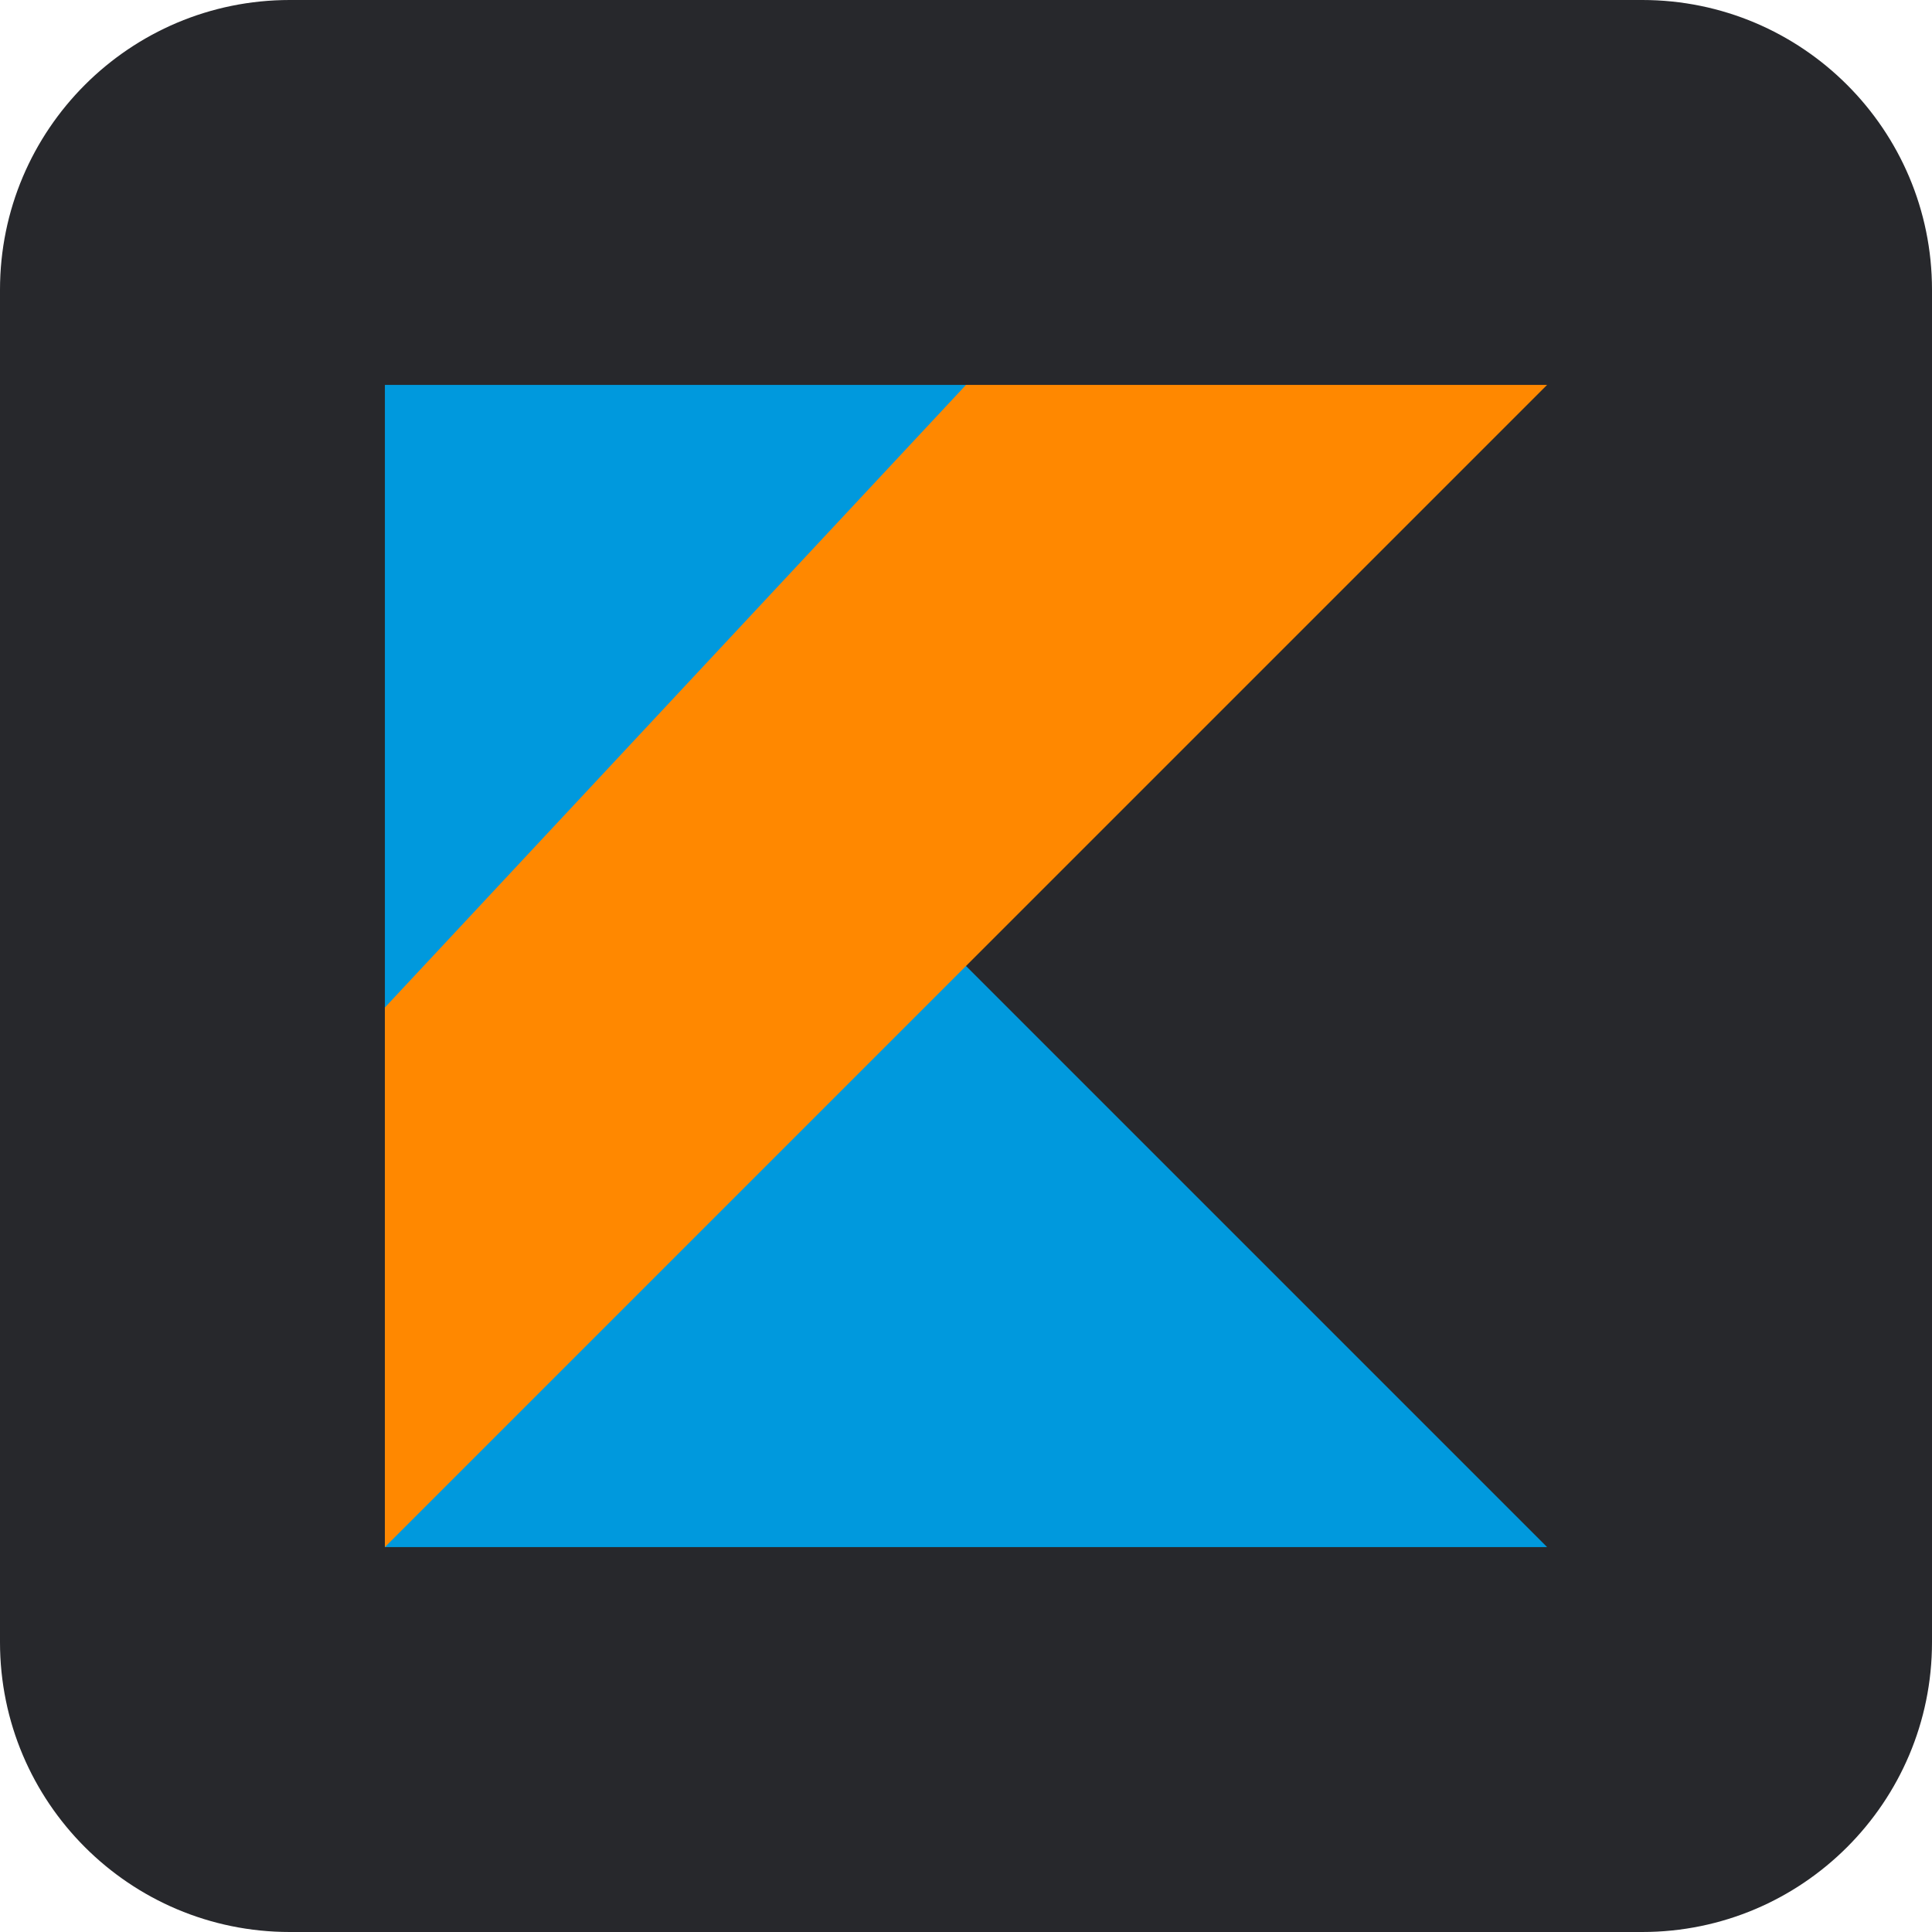
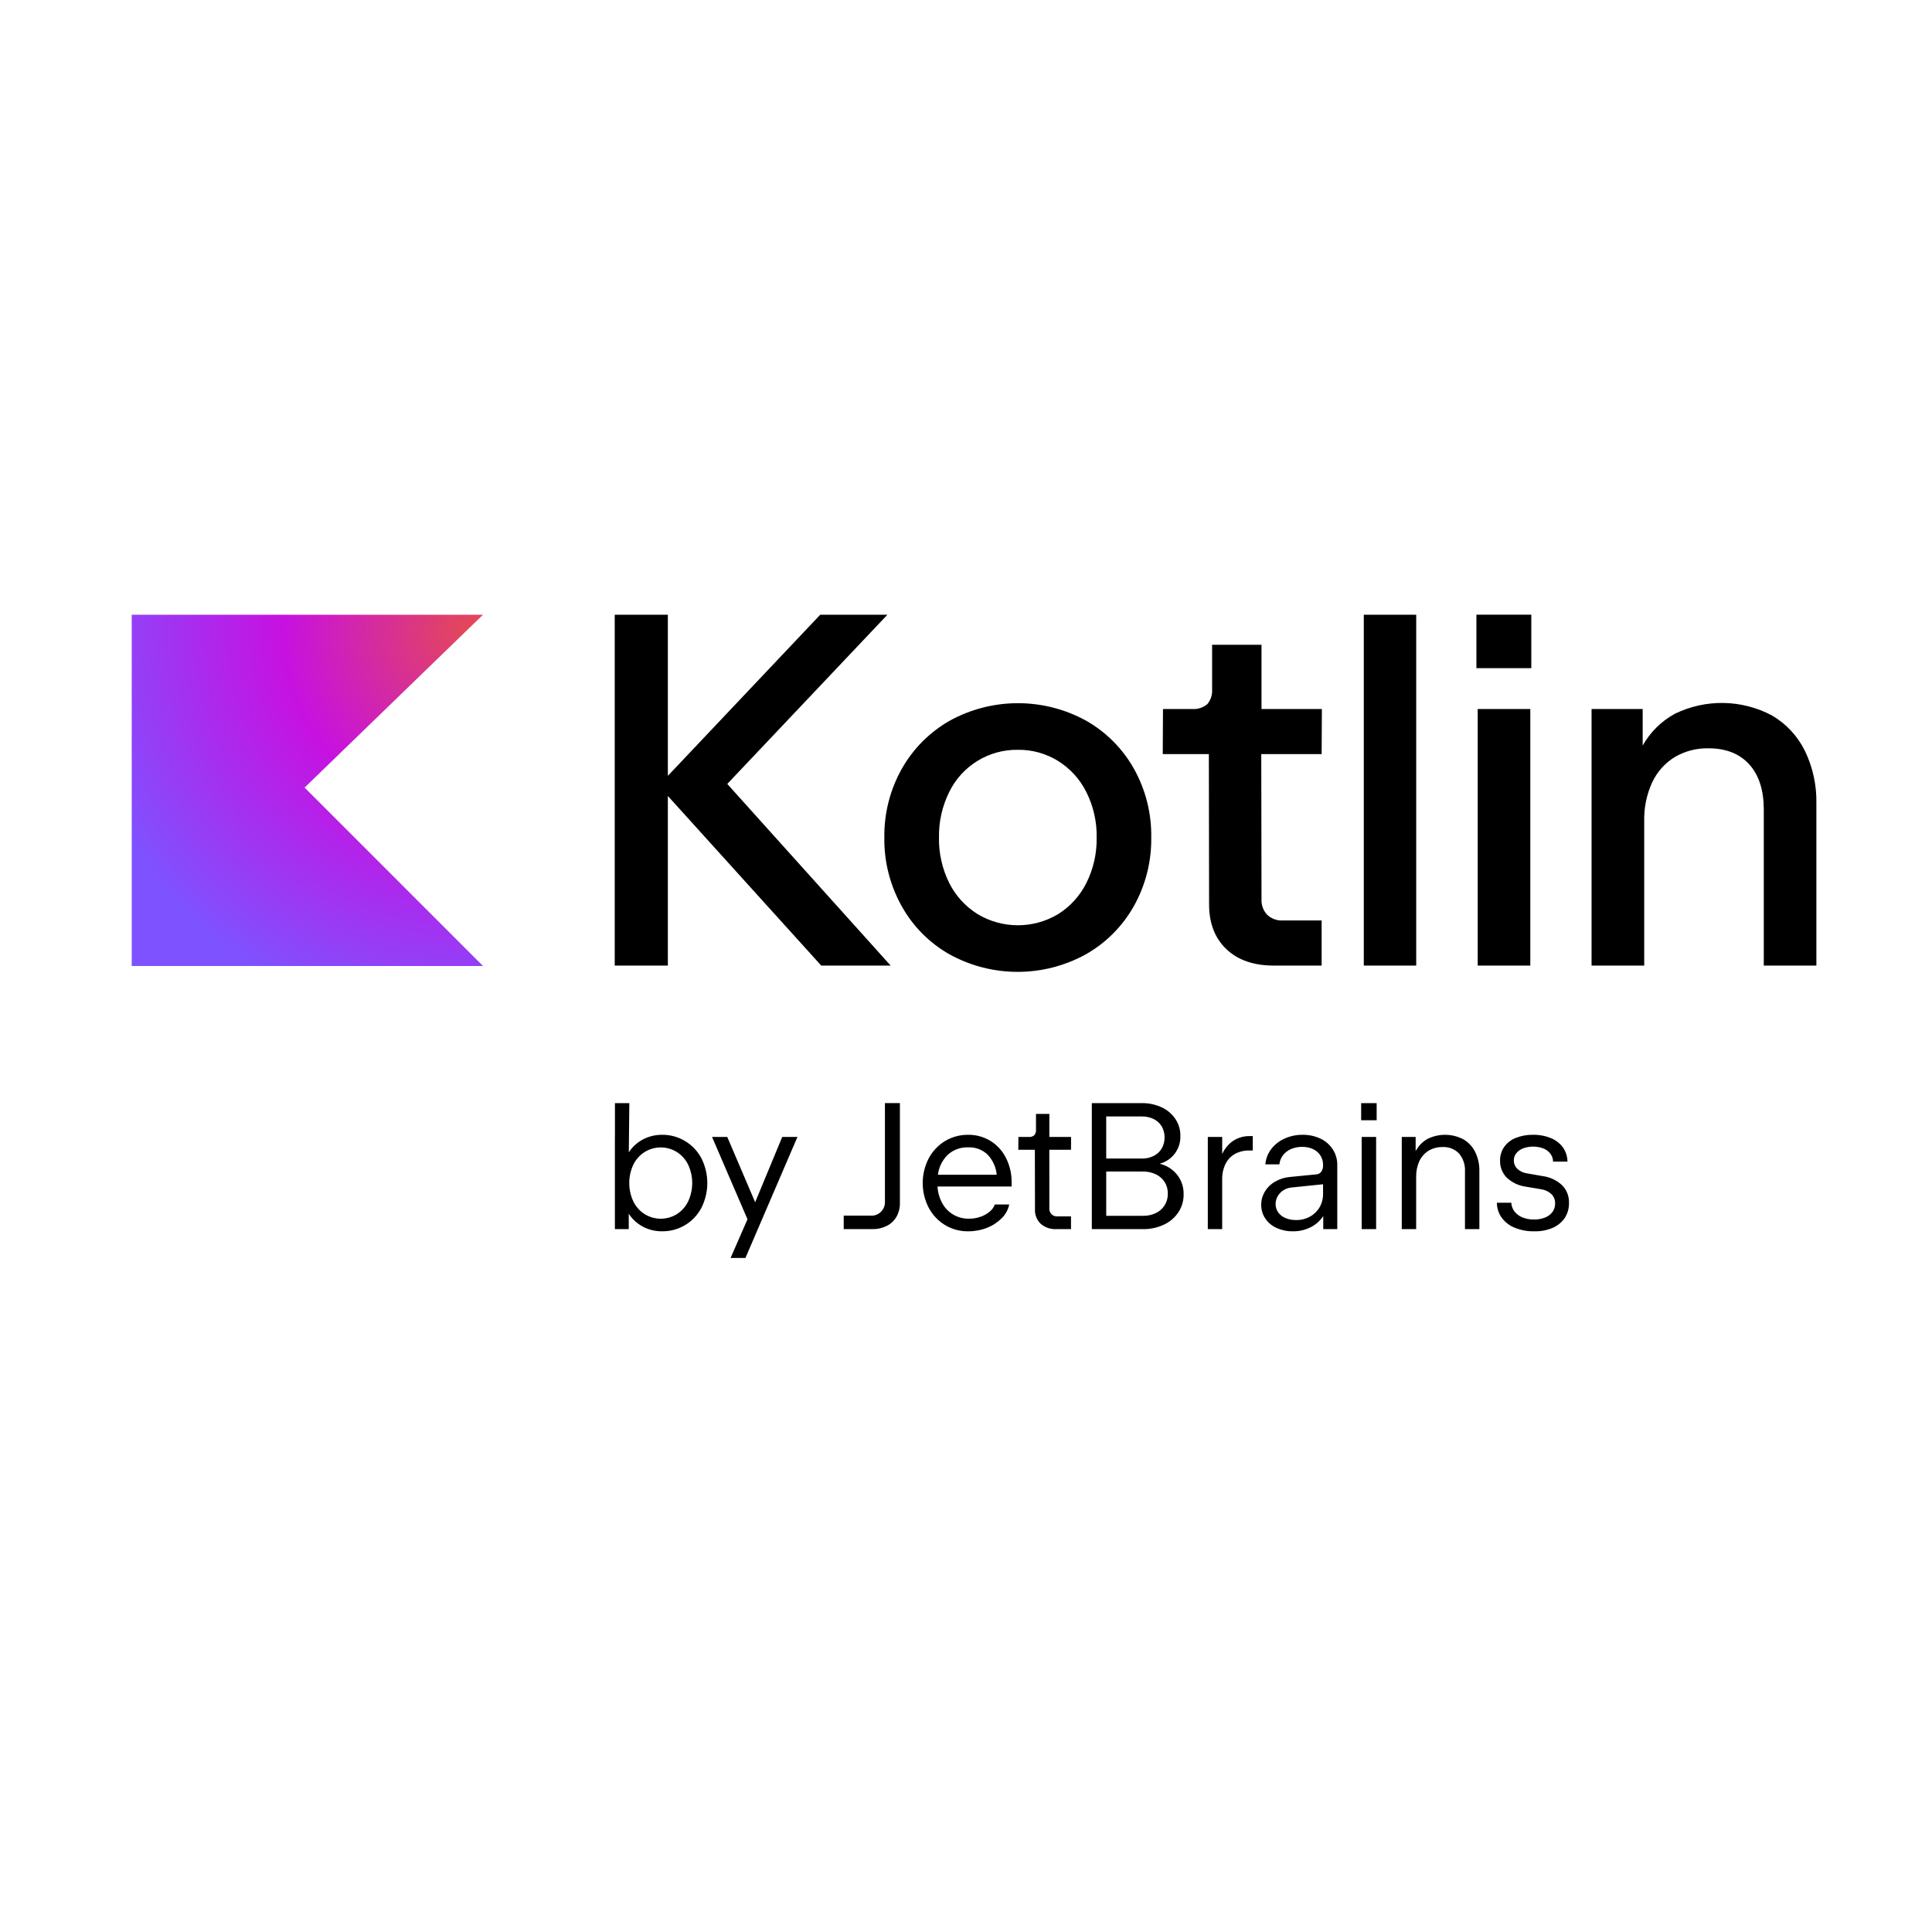
- <svg xmlns="http://www.w3.org/2000/svg" aria-label="Kotlin" role="img" viewBox="0 0 512 512">
-   <rect width="512" height="512" rx="15%" fill="#27282c" />
-   <path fill="#09d" d="M410 410H102V102h154v154" />
-   <path fill="#f80" d="M410 102H256L102 267v143" />
+ <svg xmlns="http://www.w3.org/2000/svg" viewBox="0 0 128 128">
+   <defs>
+     <radialGradient id="a" cx="0" cy="0" r="1" fx="0" fy="0" gradientTransform="translate(31.27 41.62) scale(26.70313)" gradientUnits="userSpaceOnUse">
+       <stop offset=".003" stop-color="#e44857" />
+       <stop offset=".469" stop-color="#c711e1" />
+       <stop offset="1" stop-color="#7f52ff" />
+     </radialGradient>
+   </defs>
+   <path fill="url(#a)" d="M32 64H8.727V40.727H32L20.18 52.18Zm0 0" />
+   <path d="M58.793 40.727h-4.45L44.247 51.402V40.727h-3.52v23.246h3.52V52.734L54.41 63.973h4.598L48.184 51.938Zm13.156 7.015a9.38 9.38 0 0 0-9.015 0 8.425 8.425 0 0 0-3.18 3.18 9.035 9.035 0 0 0-1.164 4.566 9.039 9.039 0 0 0 1.156 4.559 8.316 8.316 0 0 0 3.172 3.187 9.364 9.364 0 0 0 9.008 0 8.41 8.41 0 0 0 3.187-3.187 9.033 9.033 0 0 0 1.16-4.559 9.024 9.024 0 0 0-1.152-4.566 8.377 8.377 0 0 0-3.172-3.18Zm.024 10.762a5.154 5.154 0 0 1-1.868 2.059 5.19 5.19 0 0 1-5.335 0 5.157 5.157 0 0 1-1.88-2.06 6.508 6.508 0 0 1-.68-3.015 6.524 6.524 0 0 1 .68-3.02 4.984 4.984 0 0 1 4.551-2.792 4.937 4.937 0 0 1 2.664.742c.801.5 1.446 1.21 1.868 2.059.468.933.703 1.968.683 3.011a6.463 6.463 0 0 1-.683 3.016Zm11.605-15.785h-3.273v2.922c.03.363-.082.726-.313 1.007a1.407 1.407 0 0 1-1.031.325h-1.91l-.016 2.988h3.055l.015 9.945c0 1.262.383 2.254 1.149 2.98.762.727 1.816 1.087 3.152 1.087h3.156v-2.989h-2.574c-.379.02-.75-.113-1.027-.37a1.392 1.392 0 0 1-.383-1.04l-.016-9.613h4l.016-2.988h-4Zm6.777 21.254h3.473V40.727h-3.473Zm7.461-19.707h3.637v-3.54h-3.637Zm.086 19.707h3.485v-17h-3.485Zm21.676-14.23a5.565 5.565 0 0 0-2.176-2.34 7.09 7.09 0 0 0-6.445-.11 5.44 5.44 0 0 0-2.125 2.102v-2.422h-3.387v17h3.489V54.41a5.815 5.815 0 0 1 .523-2.566 3.902 3.902 0 0 1 1.484-1.676 4.212 4.212 0 0 1 2.258-.59c1.153 0 2.047.356 2.692 1.063.64.707.96 1.699.964 2.972v10.36h3.485V53.246a7.666 7.666 0 0 0-.762-3.504ZM45.387 75.597a2.887 2.887 0 0 0-1.52-.414 2.701 2.701 0 0 0-1.265.304c-.38.2-.704.492-.942.856l.035-3.258h-.953v2.242h-.004v6.106h.918v-1.02c.235.363.559.656.942.86.39.206.828.308 1.27.304a2.903 2.903 0 0 0 2.6-1.55 3.649 3.649 0 0 0 0-3.294 2.938 2.938 0 0 0-1.081-1.136Zm.199 4.011c-.168.344-.43.633-.75.836a2.024 2.024 0 0 1-2.117 0 2.049 2.049 0 0 1-.754-.836 2.878 2.878 0 0 1 0-2.457c.168-.34.43-.629.754-.832a2.024 2.024 0 0 1 2.117 0c.32.203.582.493.75.832a2.88 2.88 0 0 1 0 2.457Zm4.445.043-1.847-4.324h-1.008l2.347 5.453-1.12 2.563h.984l3.445-8.016h-1.008Zm8.598-.066a.894.894 0 0 1-.578.902.874.874 0 0 1-.375.051h-1.778v.895h1.895c.336.007.664-.067.96-.215a1.52 1.52 0 0 0 .642-.606c.156-.281.234-.597.226-.918v-6.61h-.992Zm7-3.992a2.776 2.776 0 0 0-1.488-.41 2.936 2.936 0 0 0-1.536.418 2.986 2.986 0 0 0-1.078 1.148 3.56 3.56 0 0 0 0 3.262c.25.472.621.87 1.078 1.148.461.281.993.426 1.536.418.425.004.851-.074 1.246-.23.37-.141.703-.36.984-.641.25-.246.422-.562.492-.906h-.953c-.07.191-.191.355-.351.484a1.96 1.96 0 0 1-.614.336 2.213 2.213 0 0 1-.746.121 1.97 1.97 0 0 1-1.766-1.012c-.19-.347-.3-.73-.32-1.12h4.91v-.227a3.551 3.551 0 0 0-.367-1.653 2.8 2.8 0 0 0-1.027-1.136Zm-3.488 2.238c.058-.508.293-.977.66-1.332a1.9 1.9 0 0 1 1.34-.484c.472-.024.937.148 1.285.476.347.363.562.836.61 1.34Zm7.382-4.031h-.886v1.05a.495.495 0 0 1-.114.364.49.49 0 0 1-.363.113h-.687l-.008.848h1.097l.008 3.937c-.02.364.118.715.38.969.292.25.667.375 1.05.352h.957v-.844h-.894a.498.498 0 0 1-.54-.54l-.003-3.874h1.437l.004-.848h-1.438Zm7.309 3.3a1.842 1.842 0 0 0 1.371-1.84 1.941 1.941 0 0 0-.328-1.12 2.201 2.201 0 0 0-.906-.774 3.014 3.014 0 0 0-1.317-.281h-3.316v8.348h3.387a3.16 3.16 0 0 0 1.39-.297c.39-.18.723-.465.961-.825.23-.351.352-.769.344-1.19a1.998 1.998 0 0 0-.43-1.29 2.076 2.076 0 0 0-1.156-.73Zm-3.543-3.132h2.363c.27-.004.54.054.785.172.22.109.403.277.532.488.125.223.191.473.187.73a1.45 1.45 0 0 1-.187.73 1.29 1.29 0 0 1-.531.493 1.662 1.662 0 0 1-.786.176H73.29Zm3.875 5.879c-.14.226-.34.406-.582.52a1.862 1.862 0 0 1-.86.183H73.29v-2.934h2.434c.297-.004.593.059.859.188.238.113.441.289.582.515.14.227.211.493.207.758.004.274-.066.54-.207.77Zm4.55-4.274a2.127 2.127 0 0 0-.741.887v-1.133h-.953v6.106h.953v-3.29a2.25 2.25 0 0 1 .222-1.035c.137-.277.356-.507.625-.66.297-.156.625-.234.961-.226H83v-.953h-.184a1.965 1.965 0 0 0-1.101.304Zm5.778-.133a2.716 2.716 0 0 0-1.191-.257 2.84 2.84 0 0 0-1.2.254c-.343.152-.648.39-.878.69-.223.294-.36.645-.391 1.013h.93a1.21 1.21 0 0 1 .238-.602c.14-.18.324-.32.531-.41a1.86 1.86 0 0 1 .742-.145 1.7 1.7 0 0 1 .723.149c.2.094.367.238.488.426.118.191.176.41.172.636a.714.714 0 0 1-.117.434.435.435 0 0 1-.312.176l-1.786.175c-.34.032-.671.137-.968.31a1.86 1.86 0 0 0-.672.655c-.16.266-.246.57-.242.88-.004.323.09.64.27.905.183.274.44.489.745.625.336.153.707.23 1.078.223.407.008.813-.086 1.176-.266.34-.167.629-.425.84-.742v.864h.93v-4.235a1.867 1.867 0 0 0-.293-1.043 1.97 1.97 0 0 0-.813-.715Zm.164 3.66c.004.313-.078.622-.234.891a1.649 1.649 0 0 1-.64.617 1.84 1.84 0 0 1-.923.223 1.727 1.727 0 0 1-.699-.133 1.125 1.125 0 0 1-.476-.375.942.942 0 0 1-.172-.554c0-.18.047-.36.136-.516a1.184 1.184 0 0 1 .926-.578l2.082-.215Zm2.524-4.882h1.027v-1.133H90.18Zm.035 7.215h.957v-6.106h-.957Zm6.73-5.954a2.611 2.611 0 0 0-2.375-.02 2.011 2.011 0 0 0-.78.806v-.938h-.919v6.106h.953v-3.465a2.42 2.42 0 0 1 .215-1.047c.133-.281.344-.52.61-.684.28-.164.597-.25.925-.242.41-.023.809.133 1.094.43.277.336.418.765.39 1.199v3.809h.954v-3.852a2.757 2.757 0 0 0-.278-1.262 1.996 1.996 0 0 0-.789-.84Zm6.555 3.051a2.337 2.337 0 0 0-1.29-.61l-1.05-.183a1.197 1.197 0 0 1-.633-.3.749.749 0 0 1-.23-.56.73.73 0 0 1 .164-.476c.121-.148.281-.257.46-.324a1.962 1.962 0 0 1 1.337.012c.183.074.344.195.465.355a.883.883 0 0 1 .172.516h.953c0-.328-.102-.652-.29-.926a1.855 1.855 0 0 0-.792-.625 3.017 3.017 0 0 0-1.2-.226 2.955 2.955 0 0 0-1.16.214c-.304.122-.57.332-.758.602-.18.266-.273.582-.265.902a1.53 1.53 0 0 0 .453 1.13c.348.323.789.527 1.258.59l1.015.171c.254.035.493.148.68.324.16.164.25.383.242.613a.927.927 0 0 1-.172.56c-.125.17-.296.3-.492.374a1.902 1.902 0 0 1-.738.133 1.966 1.966 0 0 1-.762-.14 1.292 1.292 0 0 1-.531-.395.985.985 0 0 1-.207-.578h-.957c0 .351.11.699.316.988.219.297.52.531.864.668.414.168.859.25 1.308.238.418.012.832-.07 1.215-.23.32-.141.598-.368.797-.657.187-.293.285-.636.277-.984a1.6 1.6 0 0 0-.449-1.176Zm0 0" />
</svg>
